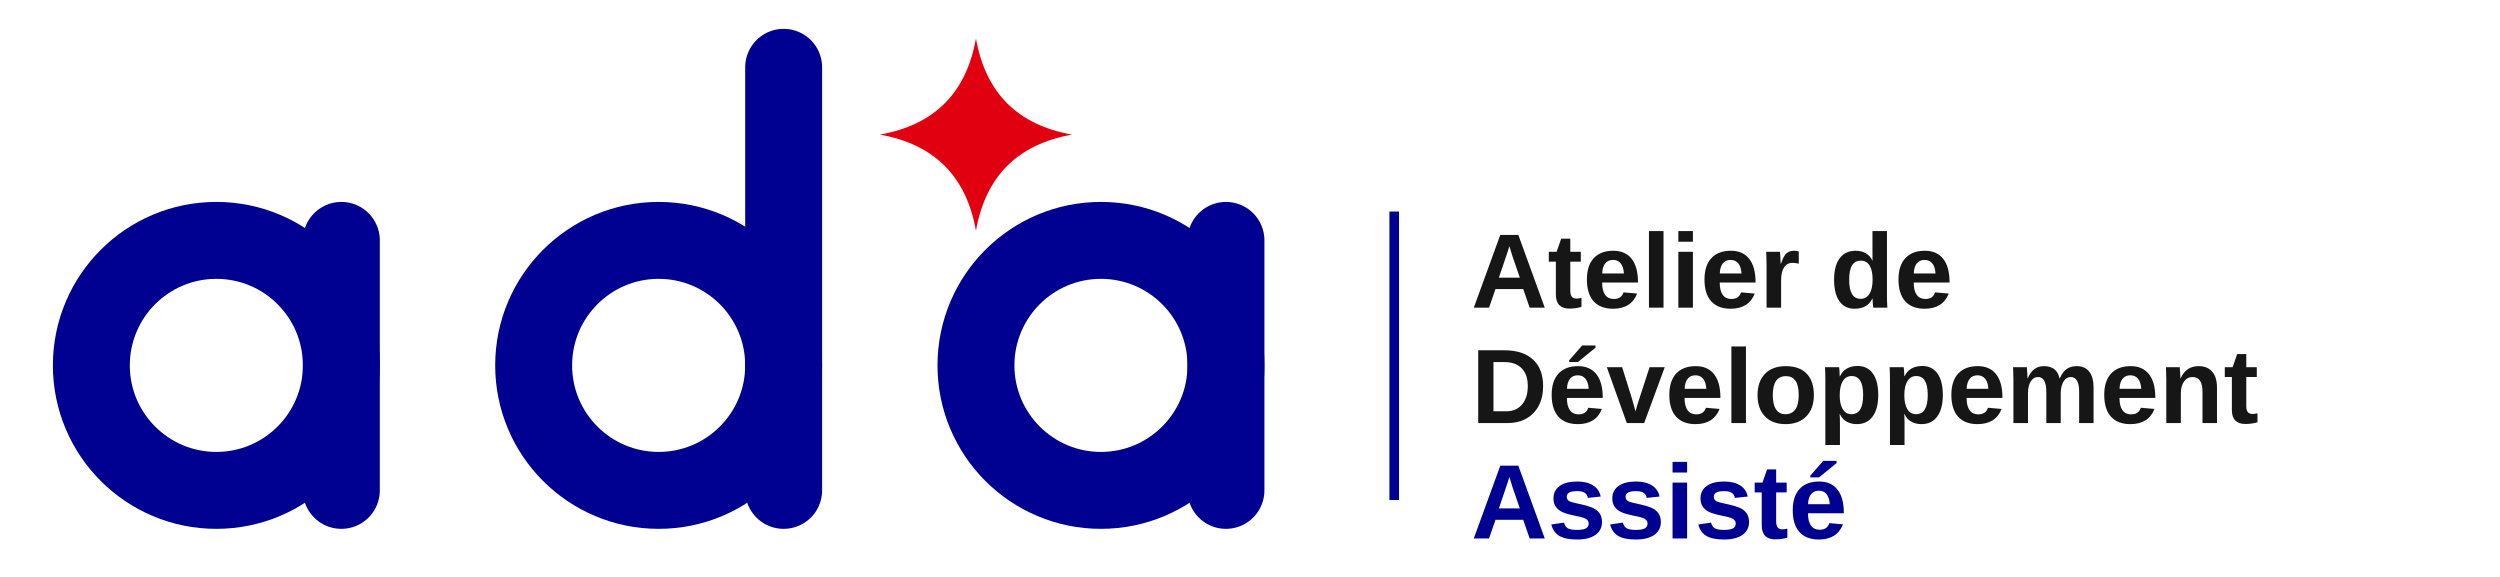
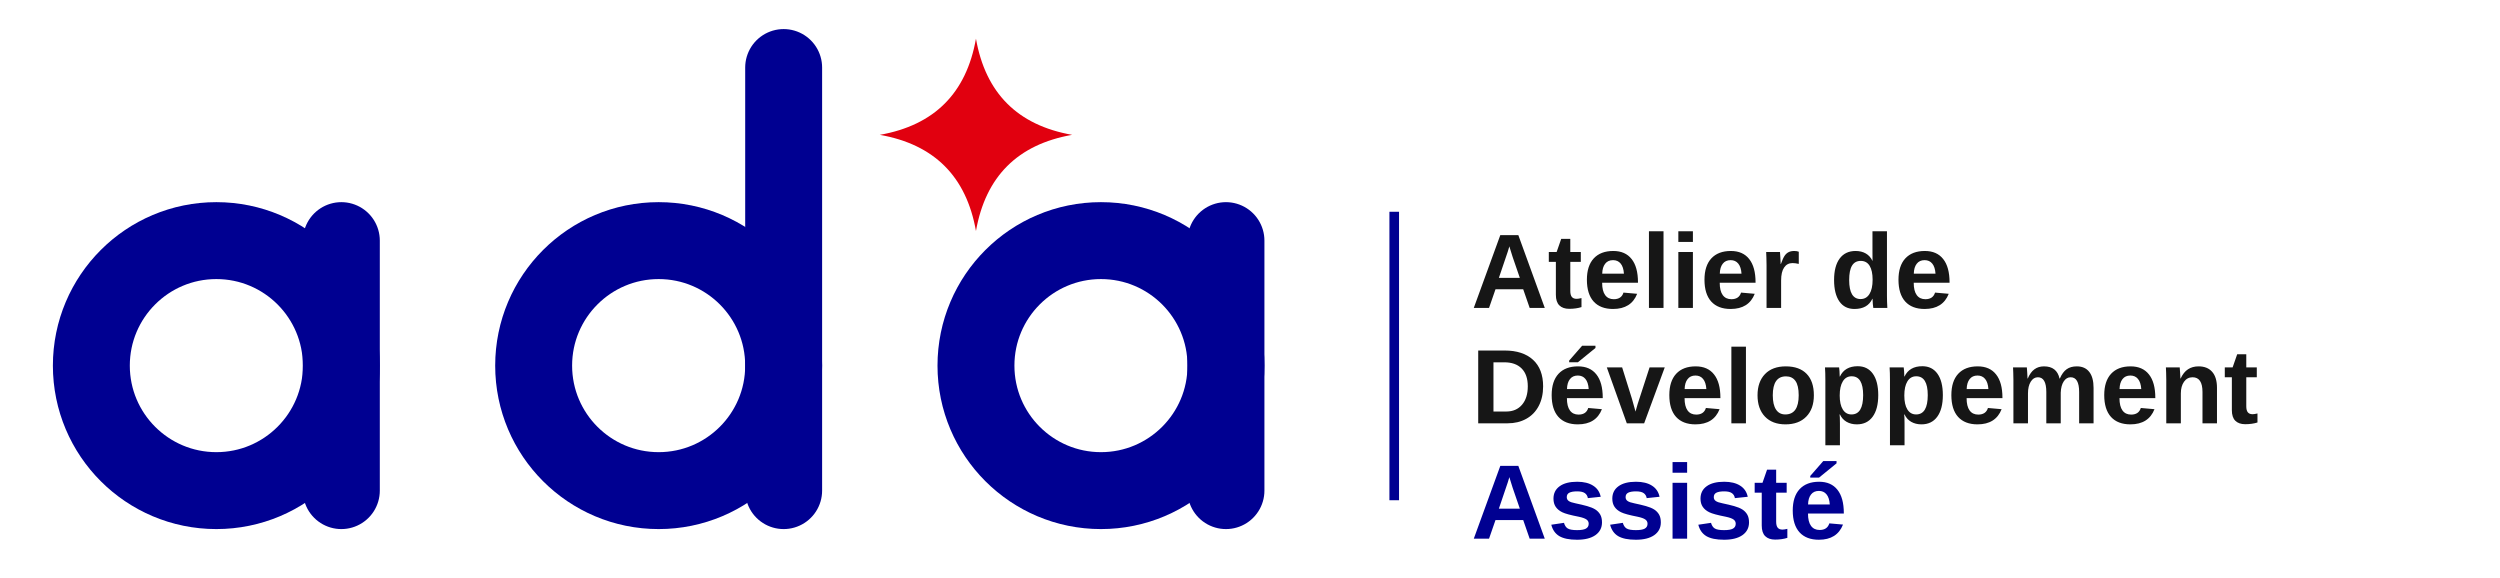
- <svg xmlns="http://www.w3.org/2000/svg" viewBox="0 0 520 120" role="img" aria-labelledby="titre-ada-complet">
+ <svg xmlns="http://www.w3.org/2000/svg" viewBox="0 0 520 120" width="420" height="97" role="img" aria-labelledby="titre-ada-complet">
  <g fill="none" stroke="#000091" stroke-width="16" stroke-linecap="round">
    <circle cx="45" cy="76" r="26" />
    <line x1="71" y1="50" x2="71" y2="102" />
    <circle cx="137" cy="76" r="26" />
    <line x1="163" y1="14" x2="163" y2="102" />
    <circle cx="229" cy="76" r="26" />
    <line x1="255" y1="50" x2="255" y2="102" />
  </g>
  <path fill="#E1000F" d="M203 8 Q206 25 223 28 Q206 31 203 48 Q200 31 183 28 Q200 25 203 8 Z" />
  <line x1="290" y1="44" x2="290" y2="104" stroke="#000091" stroke-width="2" />
  <g fill="#161616" font-family="Marianne, Arial, sans-serif" font-size="22" font-weight="700">
    <text x="306" y="64">Atelier de</text>
    <text x="306" y="88">Développement</text>
    <text x="306" y="112" fill="#000091">Assisté</text>
  </g>
</svg>
